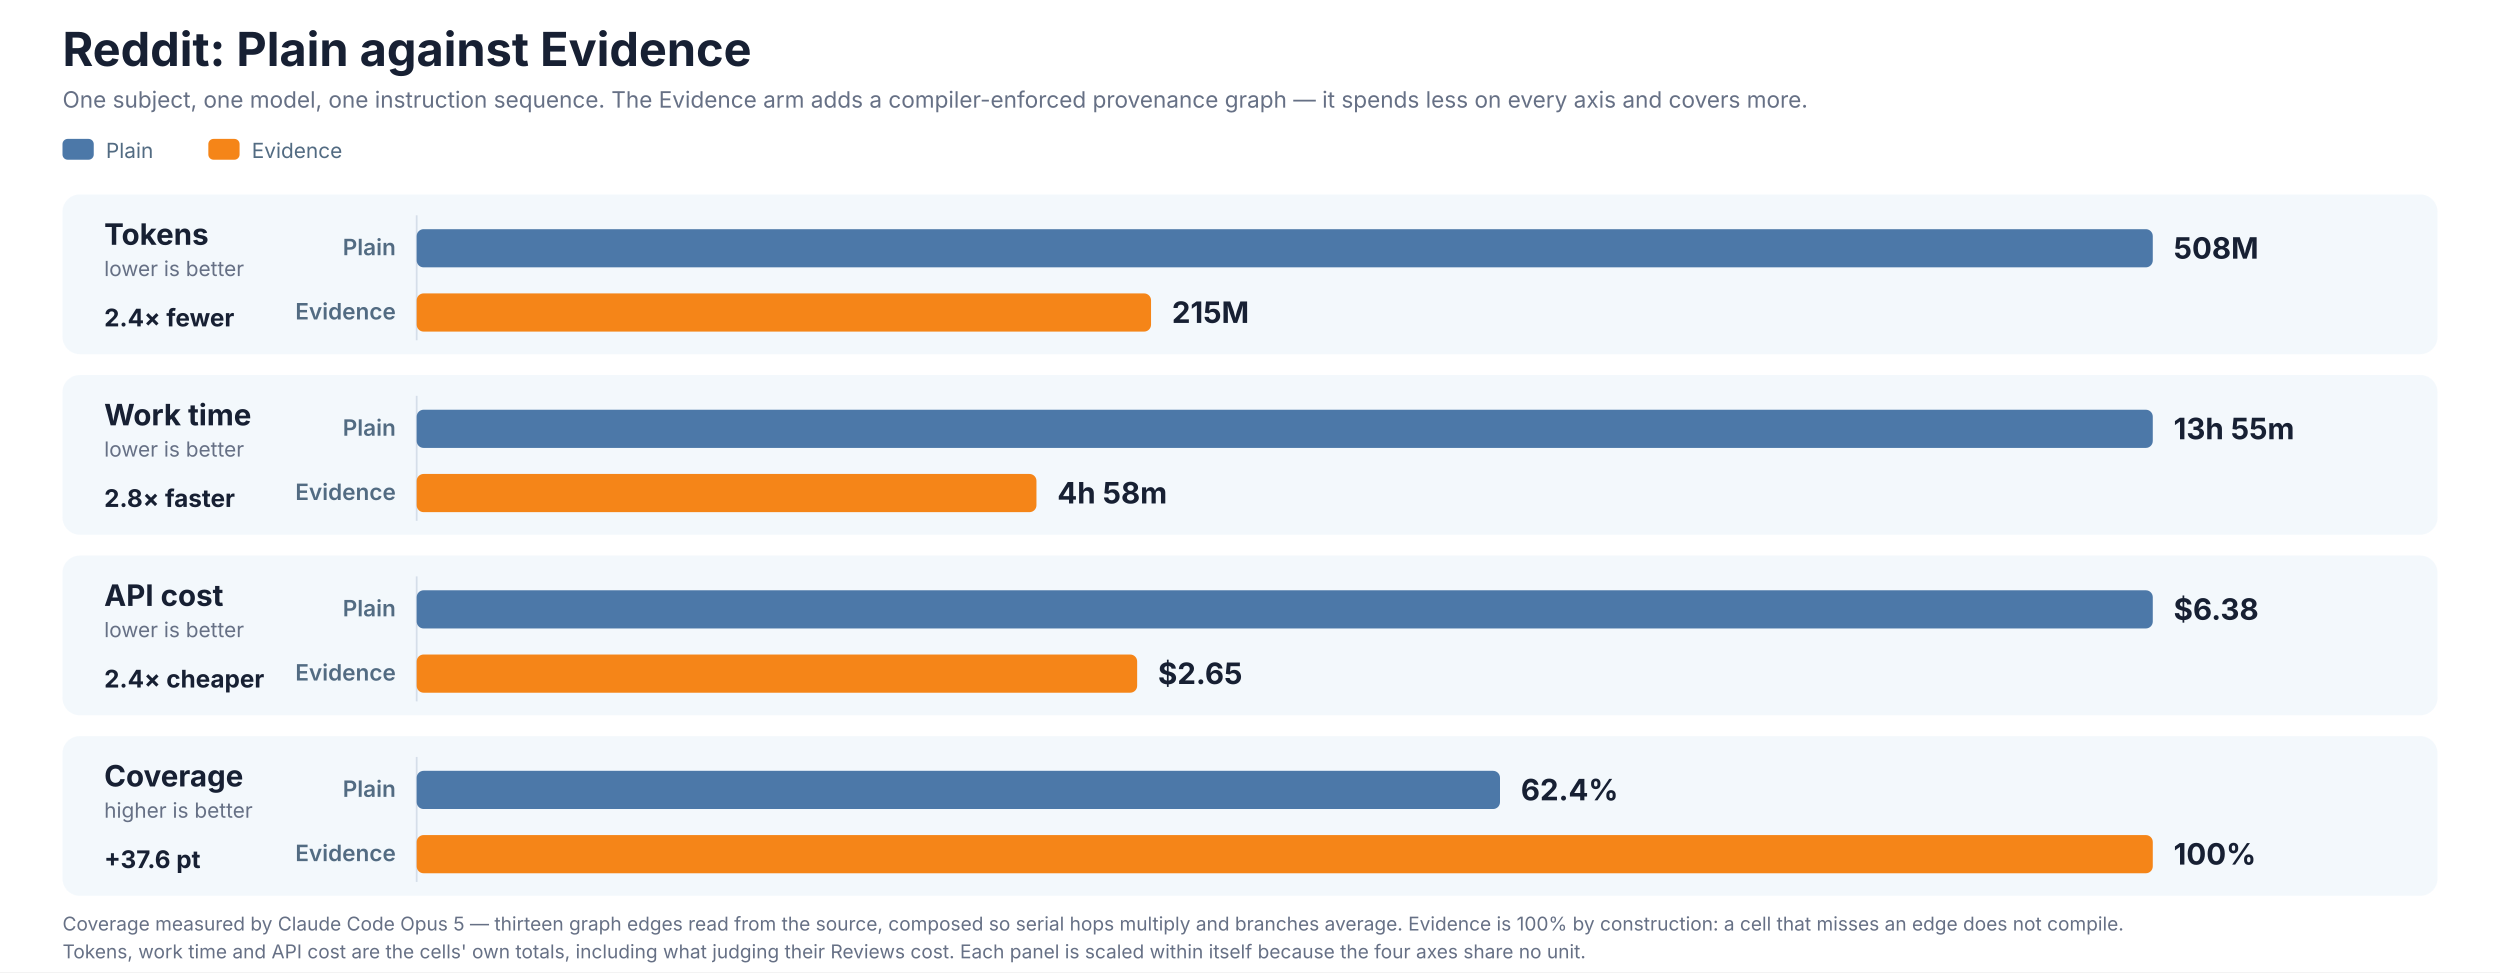
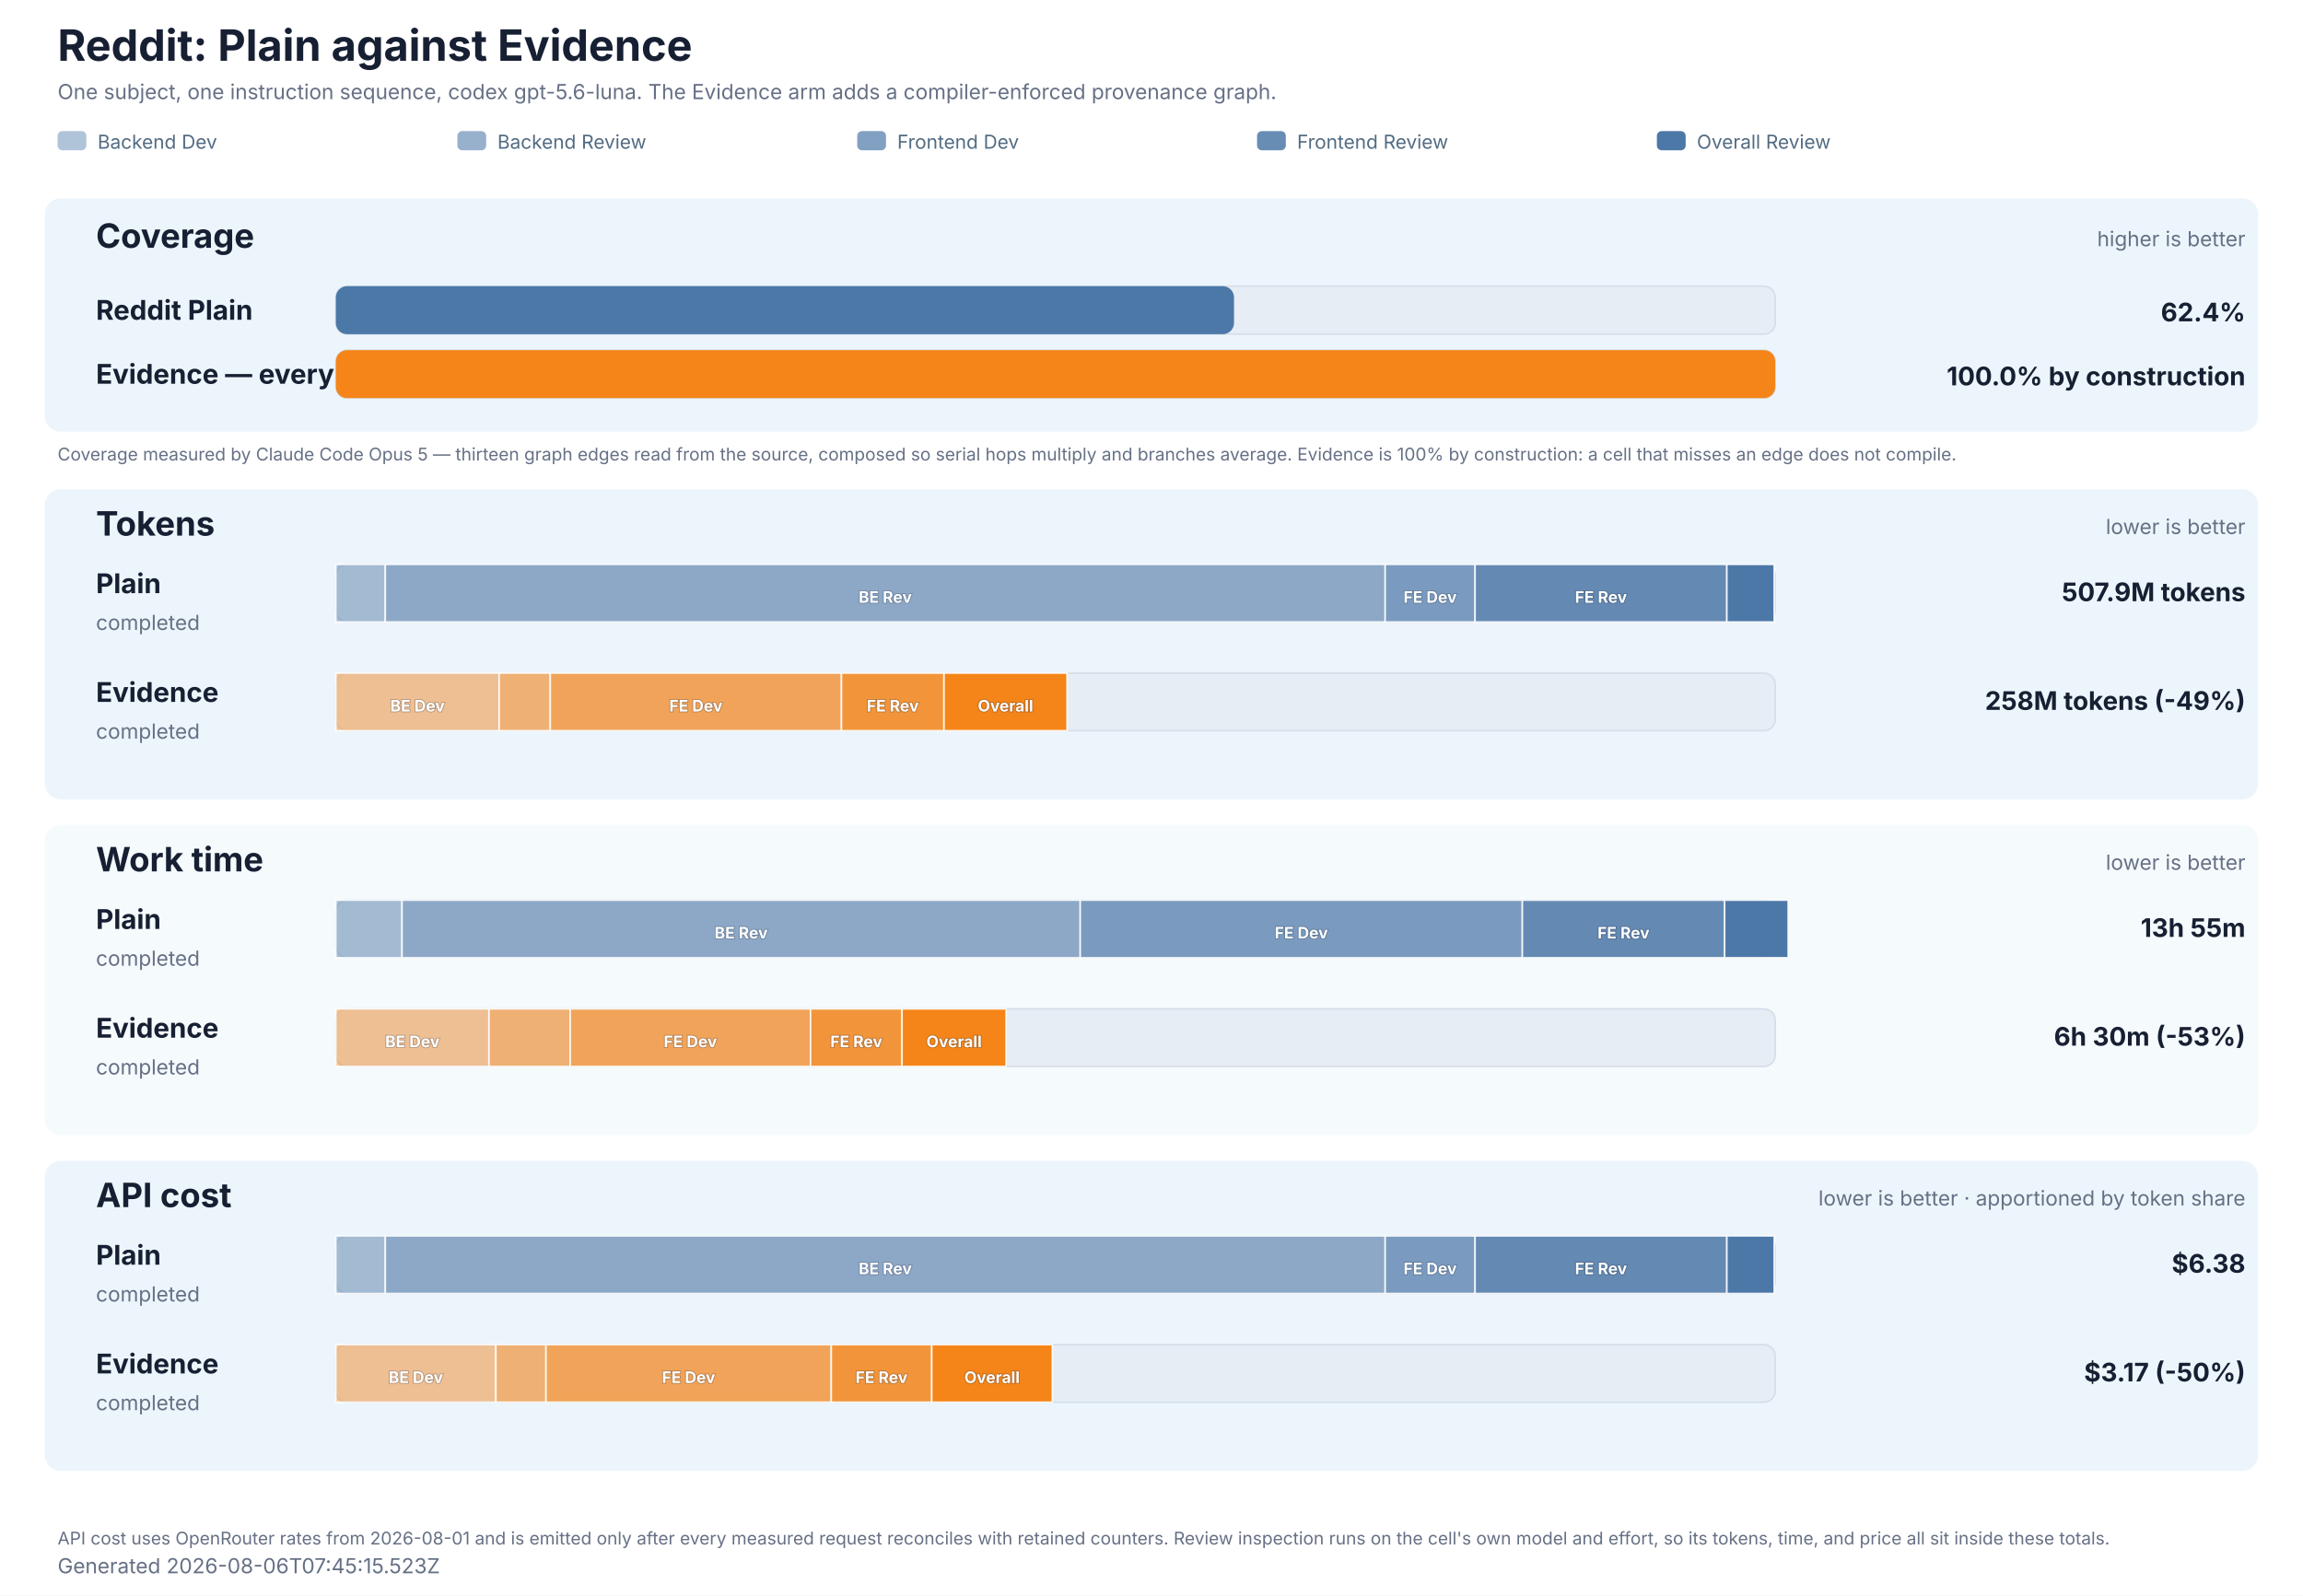
- <svg xmlns="http://www.w3.org/2000/svg" role="img" aria-labelledby="title description" viewBox="0 0 1440 560" width="1440" height="560">
+ <svg xmlns="http://www.w3.org/2000/svg" role="img" aria-labelledby="title description" viewBox="0 0 1440 998" width="1440" height="998">
  <style>
  text { font-family: Inter, ui-sans-serif, system-ui, -apple-system, BlinkMacSystemFont, 'Segoe UI', sans-serif; fill: #172033; }
  .title { font-size: 27px; font-weight: 700; }
-   .subtitle, .generated { font-size: 13px; fill: #667085; }
-   .panel-title { font-size: 17px; font-weight: 700; }
-   .panel-unit { font-size: 12px; fill: #667085; }
-   .value { font-size: 17px; font-weight: 700; }
-   .arm { font-size: 13px; font-weight: 600; fill: #526b82; }
-   .delta { font-size: 14px; font-weight: 700; }
+   .subtitle, .generated, .group-meta, .row-status { font-size: 13px; fill: #667085; }
+   .group { fill: #e8f2fb; }
+   .group-title { font-size: 21px; font-weight: 700; }
+   .row-label { font-size: 17px; font-weight: 700; }
+   .value { font-size: 16px; font-weight: 700; }
+   .cost-value { font-size: 13px; font-weight: 600; fill: #526b82; }
  .legend { font-size: 12px; fill: #526b82; }
-   .baseline { stroke: #d5dee9; stroke-width: 1px; }
-   .panel-bg { fill: #e8f2fb; fill-opacity: 0.5; }
+   .segment-label { font-size: 10px; font-weight: 700; fill: #ffffff; paint-order: stroke; stroke: #172033; stroke-opacity: 0.28; stroke-width: 1px; }
+   .phase-segment { stroke: #ffffff; stroke-opacity: 0.86; stroke-width: 1px; }
+   .track { fill: #e7edf4; stroke: #d5dee9; stroke-width: 1px; }
+   .empty { font-size: 15px; fill: #667085; }
+   .table-title { font-size: 15px; font-weight: 600; }
+   .table-header { font-size: 11px; font-weight: 600; fill: #667085; }
+   .table-cell { font-size: 12px; fill: #334155; }
+   .table-rule { stroke: #dbe4ee; stroke-width: 1px; }
  .table-note { font-size: 11px; fill: #667085; }
</style>
-   <rect width="1440" height="560" fill="#ffffff" />
+   <rect width="1440" height="998" fill="#ffffff" />
  <text x="36" y="38" class="title">Reddit: Plain against Evidence</text>
-   <text x="36" y="62" class="subtitle">One subject, one model, one instruction sequence. The Evidence arm adds a compiler-enforced provenance graph — it spends less on every axis and covers more.</text>
-   <rect x="36" y="80" width="18" height="12" rx="3" fill="#4c78a8" />
-   <text x="61" y="91" class="legend">Plain</text>
-   <rect x="120" y="80" width="18" height="12" rx="3" fill="#f58518" />
-   <text x="145" y="91" class="legend">Evidence</text>
-   <rect x="36" y="112" width="1368" height="92" rx="10" class="panel-bg" />
-   <text x="60" y="141" class="panel-title">Tokens</text>
-   <text x="60" y="159" class="panel-unit">lower is better</text>
-   <text x="60" y="188" class="delta" fill="#f58518">2.4× fewer</text>
-   <line x1="240" y1="124" x2="240" y2="196" class="baseline" />
-   <text x="228" y="147" text-anchor="end" class="arm">Plain</text>
-   <rect x="240" y="132" width="1000" height="22" rx="4" fill="#4c78a8" />
-   <text x="1252" y="149" class="value" fill="#4c78a8">508M</text>
-   <text x="228" y="184" text-anchor="end" class="arm">Evidence</text>
-   <rect x="240" y="169" width="423" height="22" rx="4" fill="#f58518" />
-   <text x="675" y="186" class="value" fill="#f58518">215M</text>
-   <rect x="36" y="216" width="1368" height="92" rx="10" class="panel-bg" />
-   <text x="60" y="245" class="panel-title">Work time</text>
-   <text x="60" y="263" class="panel-unit">lower is better</text>
-   <text x="60" y="292" class="delta" fill="#f58518">2.8× faster</text>
-   <line x1="240" y1="228" x2="240" y2="300" class="baseline" />
-   <text x="228" y="251" text-anchor="end" class="arm">Plain</text>
-   <rect x="240" y="236" width="1000" height="22" rx="4" fill="#4c78a8" />
-   <text x="1252" y="253" class="value" fill="#4c78a8">13h 55m</text>
-   <text x="228" y="288" text-anchor="end" class="arm">Evidence</text>
-   <rect x="240" y="273" width="357" height="22" rx="4" fill="#f58518" />
-   <text x="609" y="290" class="value" fill="#f58518">4h 58m</text>
-   <rect x="36" y="320" width="1368" height="92" rx="10" class="panel-bg" />
-   <text x="60" y="349" class="panel-title">API cost</text>
-   <text x="60" y="367" class="panel-unit">lower is better</text>
-   <text x="60" y="396" class="delta" fill="#f58518">2.4× cheaper</text>
-   <line x1="240" y1="332" x2="240" y2="404" class="baseline" />
-   <text x="228" y="355" text-anchor="end" class="arm">Plain</text>
-   <rect x="240" y="340" width="1000" height="22" rx="4" fill="#4c78a8" />
-   <text x="1252" y="357" class="value" fill="#4c78a8">$6.38</text>
-   <text x="228" y="392" text-anchor="end" class="arm">Evidence</text>
-   <rect x="240" y="377" width="415" height="22" rx="4" fill="#f58518" />
-   <text x="667" y="394" class="value" fill="#f58518">$2.65</text>
-   <rect x="36" y="424" width="1368" height="92" rx="10" class="panel-bg" />
-   <text x="60" y="453" class="panel-title">Coverage</text>
-   <text x="60" y="471" class="panel-unit">higher is better</text>
-   <text x="60" y="500" class="delta" fill="#f58518">+37.6 pt</text>
-   <line x1="240" y1="436" x2="240" y2="508" class="baseline" />
-   <text x="228" y="459" text-anchor="end" class="arm">Plain</text>
-   <rect x="240" y="444" width="624" height="22" rx="4" fill="#4c78a8" />
-   <text x="876" y="461" class="value" fill="#4c78a8">62.4%</text>
-   <text x="228" y="496" text-anchor="end" class="arm">Evidence</text>
-   <rect x="240" y="481" width="1000" height="22" rx="4" fill="#f58518" />
-   <text x="1252" y="498" class="value" fill="#f58518">100%</text>
-   <text x="36" y="536" class="table-note">Coverage measured by Claude Code Opus 5 — thirteen graph edges read from the source, composed so serial hops multiply and branches average. Evidence is 100% by construction: a cell that misses an edge does not compile.</text>
-   <text x="36" y="552" class="table-note">Tokens, work time and API cost are the cells' own totals, including what judging their Reviews cost. Each panel is scaled within itself because the four axes share no unit.</text>
+   <text x="36" y="62" class="subtitle">One subject, one instruction sequence, codex gpt-5.6-luna. The Evidence arm adds a compiler-enforced provenance graph.</text>
+   <rect x="36" y="82" width="18" height="12" rx="3" fill="#4c78a8" fill-opacity="0.44" />
+   <text x="61" y="93" class="legend">Backend Dev</text>
+   <rect x="286" y="82" width="18" height="12" rx="3" fill="#4c78a8" fill-opacity="0.58" />
+   <text x="311" y="93" class="legend">Backend Review</text>
+   <rect x="536" y="82" width="18" height="12" rx="3" fill="#4c78a8" fill-opacity="0.7" />
+   <text x="561" y="93" class="legend">Frontend Dev</text>
+   <rect x="786" y="82" width="18" height="12" rx="3" fill="#4c78a8" fill-opacity="0.84" />
+   <text x="811" y="93" class="legend">Frontend Review</text>
+   <rect x="1036" y="82" width="18" height="12" rx="3" fill="#4c78a8" fill-opacity="1" />
+   <text x="1061" y="93" class="legend">Overall Review</text>
+   <rect x="28" y="124" width="1384" height="146" rx="10" class="group" fill-opacity="0.78" />
+   <text x="60" y="155" class="group-title">Coverage</text>
+   <text x="1404" y="154" text-anchor="end" class="group-meta">higher is better</text>
+   <text x="60" y="200" class="row-label" fill="#4c78a8">Reddit Plain</text>
+   <rect x="210" y="179" width="900" height="30" rx="7" class="track" />
+   <rect x="210" y="179" width="561.60" height="30" rx="7" fill="#4c78a8" data-coverage="62.4" />
+   <text x="1404" y="201" text-anchor="end" class="value">62.4%</text>
+   <text x="60" y="240" class="row-label" fill="#f58518">Evidence — every subject</text>
+   <rect x="210" y="219" width="900" height="30" rx="7" class="track" />
+   <rect x="210" y="219" width="900.00" height="30" rx="7" fill="#f58518" data-coverage="100" />
+   <text x="1404" y="241" text-anchor="end" class="value">100.0% by construction</text>
+   <text x="36" y="288" class="table-note">Coverage measured by Claude Code Opus 5 — thirteen graph edges read from the source, composed so serial hops multiply and branches average. Evidence is 100% by construction: a cell that misses an edge does not compile.</text>
+   <rect x="28" y="306" width="1384" height="194" rx="10" class="group" fill-opacity="0.78" />
+   <text x="60" y="335" class="group-title">Tokens</text>
+   <text x="1404" y="334" text-anchor="end" class="group-meta">lower is better</text>
+   <text x="60" y="371" class="row-label" fill="#4c78a8">Plain</text>
+   <text x="60" y="394" class="row-status">completed</text>
+   <rect x="210" y="353" width="900" height="36" rx="7" class="track" />
+   <rect x="210.00" y="353" width="30.92" height="36" fill="#4c78a8" fill-opacity="0.44" class="phase-segment" data-phase="backend-development" />
+   <rect x="240.92" y="353" width="625.19" height="36" fill="#4c78a8" fill-opacity="0.58" class="phase-segment" data-phase="backend-review" />
+   <text x="553.52" y="377" text-anchor="middle" class="segment-label">BE Rev</text>
+   <rect x="866.11" y="353" width="56.22" height="36" fill="#4c78a8" fill-opacity="0.7" class="phase-segment" data-phase="frontend-development" />
+   <text x="894.22" y="377" text-anchor="middle" class="segment-label">FE Dev</text>
+   <rect x="922.33" y="353" width="157.42" height="36" fill="#4c78a8" fill-opacity="0.84" class="phase-segment" data-phase="frontend-review" />
+   <text x="1001.04" y="377" text-anchor="middle" class="segment-label">FE Rev</text>
+   <rect x="1079.75" y="353" width="29.60" height="36" fill="#4c78a8" fill-opacity="1" class="phase-segment" data-phase="overall-review" />
+   <text x="1404" y="376" text-anchor="end" class="value">507.9M tokens</text>
+   <text x="60" y="439" class="row-label" fill="#f58518">Evidence</text>
+   <text x="60" y="462" class="row-status">completed</text>
+   <rect x="210" y="421" width="900" height="36" rx="7" class="track" />
+   <rect x="210.00" y="421" width="102.10" height="36" fill="#f58518" fill-opacity="0.44" class="phase-segment" data-phase="backend-development" />
+   <text x="261.05" y="445" text-anchor="middle" class="segment-label">BE Dev</text>
+   <rect x="312.10" y="421" width="31.97" height="36" fill="#f58518" fill-opacity="0.58" class="phase-segment" data-phase="backend-review" />
+   <rect x="344.07" y="421" width="182.07" height="36" fill="#f58518" fill-opacity="0.7" class="phase-segment" data-phase="frontend-development" />
+   <text x="435.11" y="445" text-anchor="middle" class="segment-label">FE Dev</text>
+   <rect x="526.14" y="421" width="64.11" height="36" fill="#f58518" fill-opacity="0.84" class="phase-segment" data-phase="frontend-review" />
+   <text x="558.20" y="445" text-anchor="middle" class="segment-label">FE Rev</text>
+   <rect x="590.26" y="421" width="76.94" height="36" fill="#f58518" fill-opacity="1" class="phase-segment" data-phase="overall-review" />
+   <text x="628.73" y="445" text-anchor="middle" class="segment-label">Overall</text>
+   <text x="1404" y="444" text-anchor="end" class="value">258M tokens (-49%)</text>
+   <rect x="28" y="516" width="1384" height="194" rx="10" class="group" fill-opacity="0.42" />
+   <text x="60" y="545" class="group-title">Work time</text>
+   <text x="1404" y="544" text-anchor="end" class="group-meta">lower is better</text>
+   <text x="60" y="581" class="row-label" fill="#4c78a8">Plain</text>
+   <text x="60" y="604" class="row-status">completed</text>
+   <rect x="210" y="563" width="900" height="36" rx="7" class="track" />
+   <rect x="210.00" y="563" width="41.36" height="36" fill="#4c78a8" fill-opacity="0.44" class="phase-segment" data-phase="backend-development" />
+   <rect x="251.36" y="563" width="424.08" height="36" fill="#4c78a8" fill-opacity="0.58" class="phase-segment" data-phase="backend-review" />
+   <text x="463.40" y="587" text-anchor="middle" class="segment-label">BE Rev</text>
+   <rect x="675.44" y="563" width="276.45" height="36" fill="#4c78a8" fill-opacity="0.7" class="phase-segment" data-phase="frontend-development" />
+   <text x="813.66" y="587" text-anchor="middle" class="segment-label">FE Dev</text>
+   <rect x="951.89" y="563" width="126.50" height="36" fill="#4c78a8" fill-opacity="0.84" class="phase-segment" data-phase="frontend-review" />
+   <text x="1015.13" y="587" text-anchor="middle" class="segment-label">FE Rev</text>
+   <rect x="1078.38" y="563" width="39.70" height="36" fill="#4c78a8" fill-opacity="1" class="phase-segment" data-phase="overall-review" />
+   <text x="1404" y="586" text-anchor="end" class="value">13h 55m</text>
+   <text x="60" y="649" class="row-label" fill="#f58518">Evidence</text>
+   <text x="60" y="672" class="row-status">completed</text>
+   <rect x="210" y="631" width="900" height="36" rx="7" class="track" />
+   <rect x="210.00" y="631" width="95.74" height="36" fill="#f58518" fill-opacity="0.44" class="phase-segment" data-phase="backend-development" />
+   <text x="257.87" y="655" text-anchor="middle" class="segment-label">BE Dev</text>
+   <rect x="305.74" y="631" width="50.77" height="36" fill="#f58518" fill-opacity="0.58" class="phase-segment" data-phase="backend-review" />
+   <rect x="356.52" y="631" width="150.29" height="36" fill="#f58518" fill-opacity="0.7" class="phase-segment" data-phase="frontend-development" />
+   <text x="431.66" y="655" text-anchor="middle" class="segment-label">FE Dev</text>
+   <rect x="506.81" y="631" width="57.21" height="36" fill="#f58518" fill-opacity="0.84" class="phase-segment" data-phase="frontend-review" />
+   <text x="535.41" y="655" text-anchor="middle" class="segment-label">FE Rev</text>
+   <rect x="564.02" y="631" width="65.08" height="36" fill="#f58518" fill-opacity="1" class="phase-segment" data-phase="overall-review" />
+   <text x="596.56" y="655" text-anchor="middle" class="segment-label">Overall</text>
+   <text x="1404" y="654" text-anchor="end" class="value">6h 30m (-53%)</text>
+   <rect x="28" y="726" width="1384" height="194" rx="10" class="group" fill-opacity="0.78" />
+   <text x="60" y="755" class="group-title">API cost</text>
+   <text x="1404" y="754" text-anchor="end" class="group-meta">lower is better · apportioned by token share</text>
+   <text x="60" y="791" class="row-label" fill="#4c78a8">Plain</text>
+   <text x="60" y="814" class="row-status">completed</text>
+   <rect x="210" y="773" width="900" height="36" rx="7" class="track" />
+   <rect x="210.00" y="773" width="30.92" height="36" fill="#4c78a8" fill-opacity="0.44" class="phase-segment" data-phase="backend-development" />
+   <rect x="240.92" y="773" width="625.19" height="36" fill="#4c78a8" fill-opacity="0.58" class="phase-segment" data-phase="backend-review" />
+   <text x="553.52" y="797" text-anchor="middle" class="segment-label">BE Rev</text>
+   <rect x="866.11" y="773" width="56.22" height="36" fill="#4c78a8" fill-opacity="0.7" class="phase-segment" data-phase="frontend-development" />
+   <text x="894.22" y="797" text-anchor="middle" class="segment-label">FE Dev</text>
+   <rect x="922.33" y="773" width="157.42" height="36" fill="#4c78a8" fill-opacity="0.84" class="phase-segment" data-phase="frontend-review" />
+   <text x="1001.04" y="797" text-anchor="middle" class="segment-label">FE Rev</text>
+   <rect x="1079.75" y="773" width="29.60" height="36" fill="#4c78a8" fill-opacity="1" class="phase-segment" data-phase="overall-review" />
+   <text x="1404" y="796" text-anchor="end" class="value">$6.38</text>
+   <text x="60" y="859" class="row-label" fill="#f58518">Evidence</text>
+   <text x="60" y="882" class="row-status">completed</text>
+   <rect x="210" y="841" width="900" height="36" rx="7" class="track" />
+   <rect x="210.00" y="841" width="100.05" height="36" fill="#f58518" fill-opacity="0.44" class="phase-segment" data-phase="backend-development" />
+   <text x="260.02" y="865" text-anchor="middle" class="segment-label">BE Dev</text>
+   <rect x="310.05" y="841" width="31.33" height="36" fill="#f58518" fill-opacity="0.58" class="phase-segment" data-phase="backend-review" />
+   <rect x="341.37" y="841" width="178.40" height="36" fill="#f58518" fill-opacity="0.7" class="phase-segment" data-phase="frontend-development" />
+   <text x="430.57" y="865" text-anchor="middle" class="segment-label">FE Dev</text>
+   <rect x="519.78" y="841" width="62.82" height="36" fill="#f58518" fill-opacity="0.84" class="phase-segment" data-phase="frontend-review" />
+   <text x="551.19" y="865" text-anchor="middle" class="segment-label">FE Rev</text>
+   <rect x="582.60" y="841" width="75.39" height="36" fill="#f58518" fill-opacity="1" class="phase-segment" data-phase="overall-review" />
+   <text x="620.30" y="865" text-anchor="middle" class="segment-label">Overall</text>
+   <text x="1404" y="864" text-anchor="end" class="value">$3.17 (-50%)</text>
+   <text x="36" y="966" class="table-note">API cost uses OpenRouter rates from 2026-08-01 and is emitted only after every measured request reconciles with retained counters. Review inspection runs on the cell's own model and effort, so its tokens, time, and price all sit inside these totals.</text>
+   <text x="36" y="984" class="generated">Generated 2026-08-06T07:45:15.523Z</text>
</svg>
